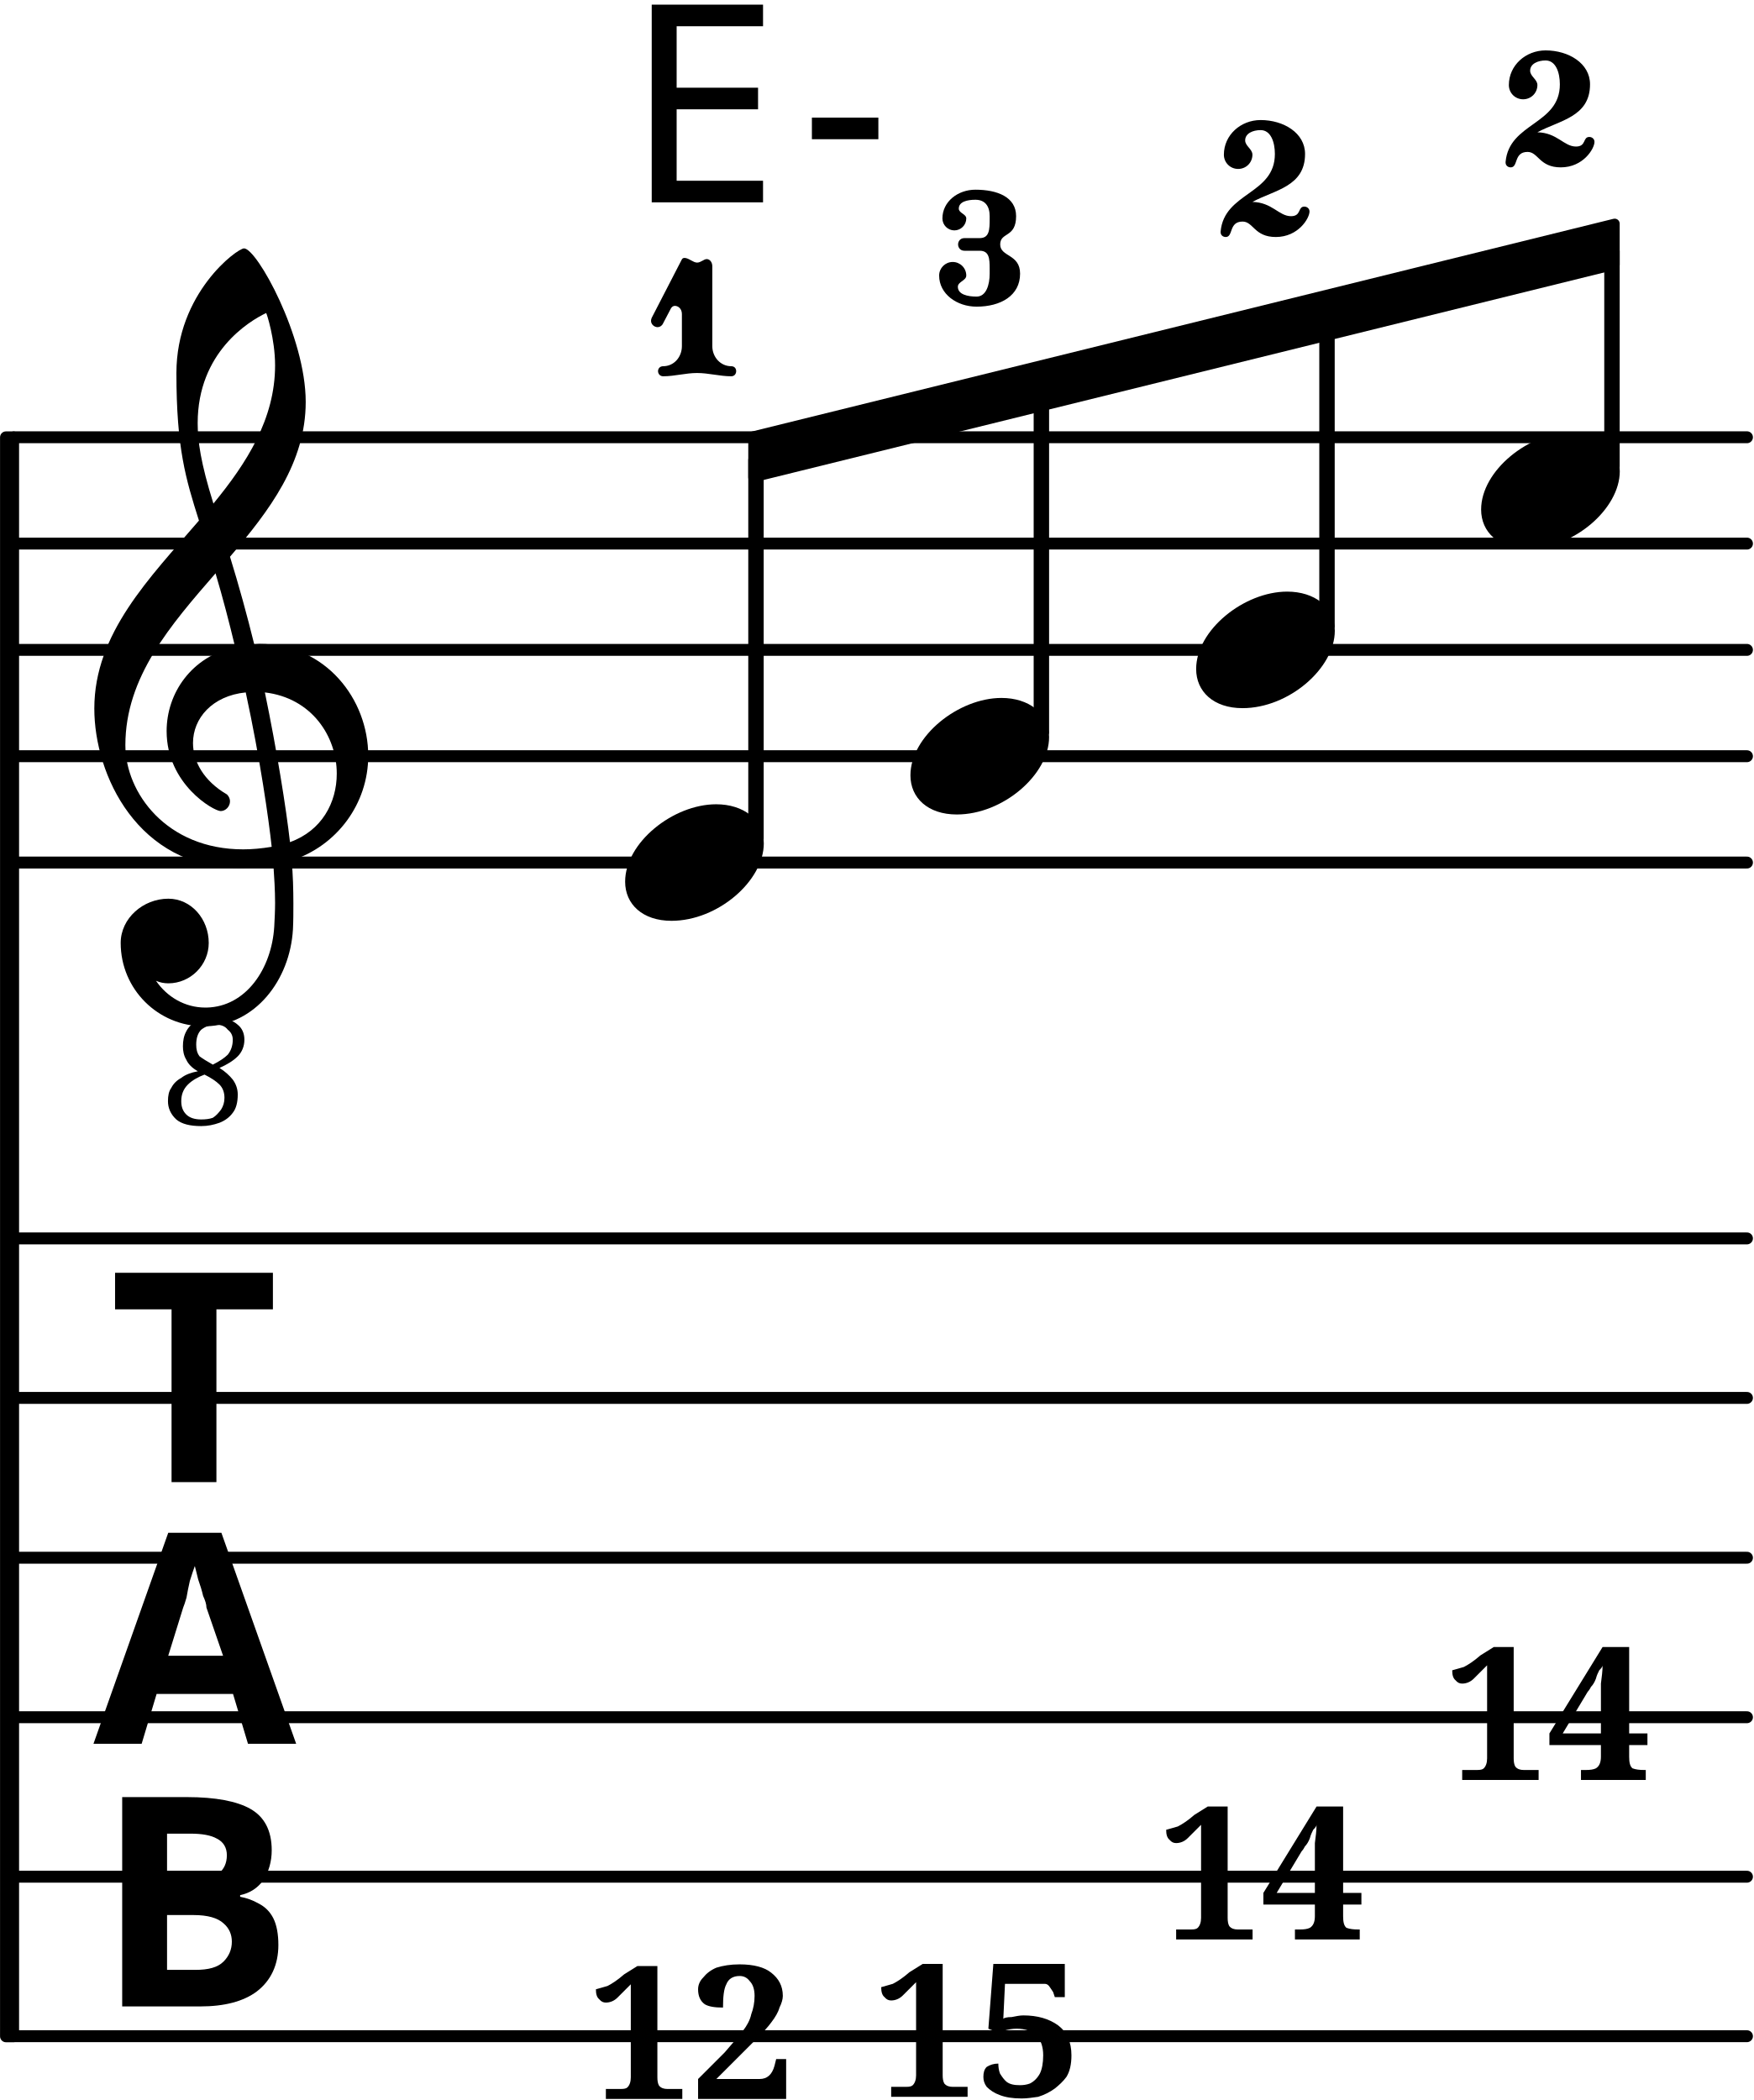
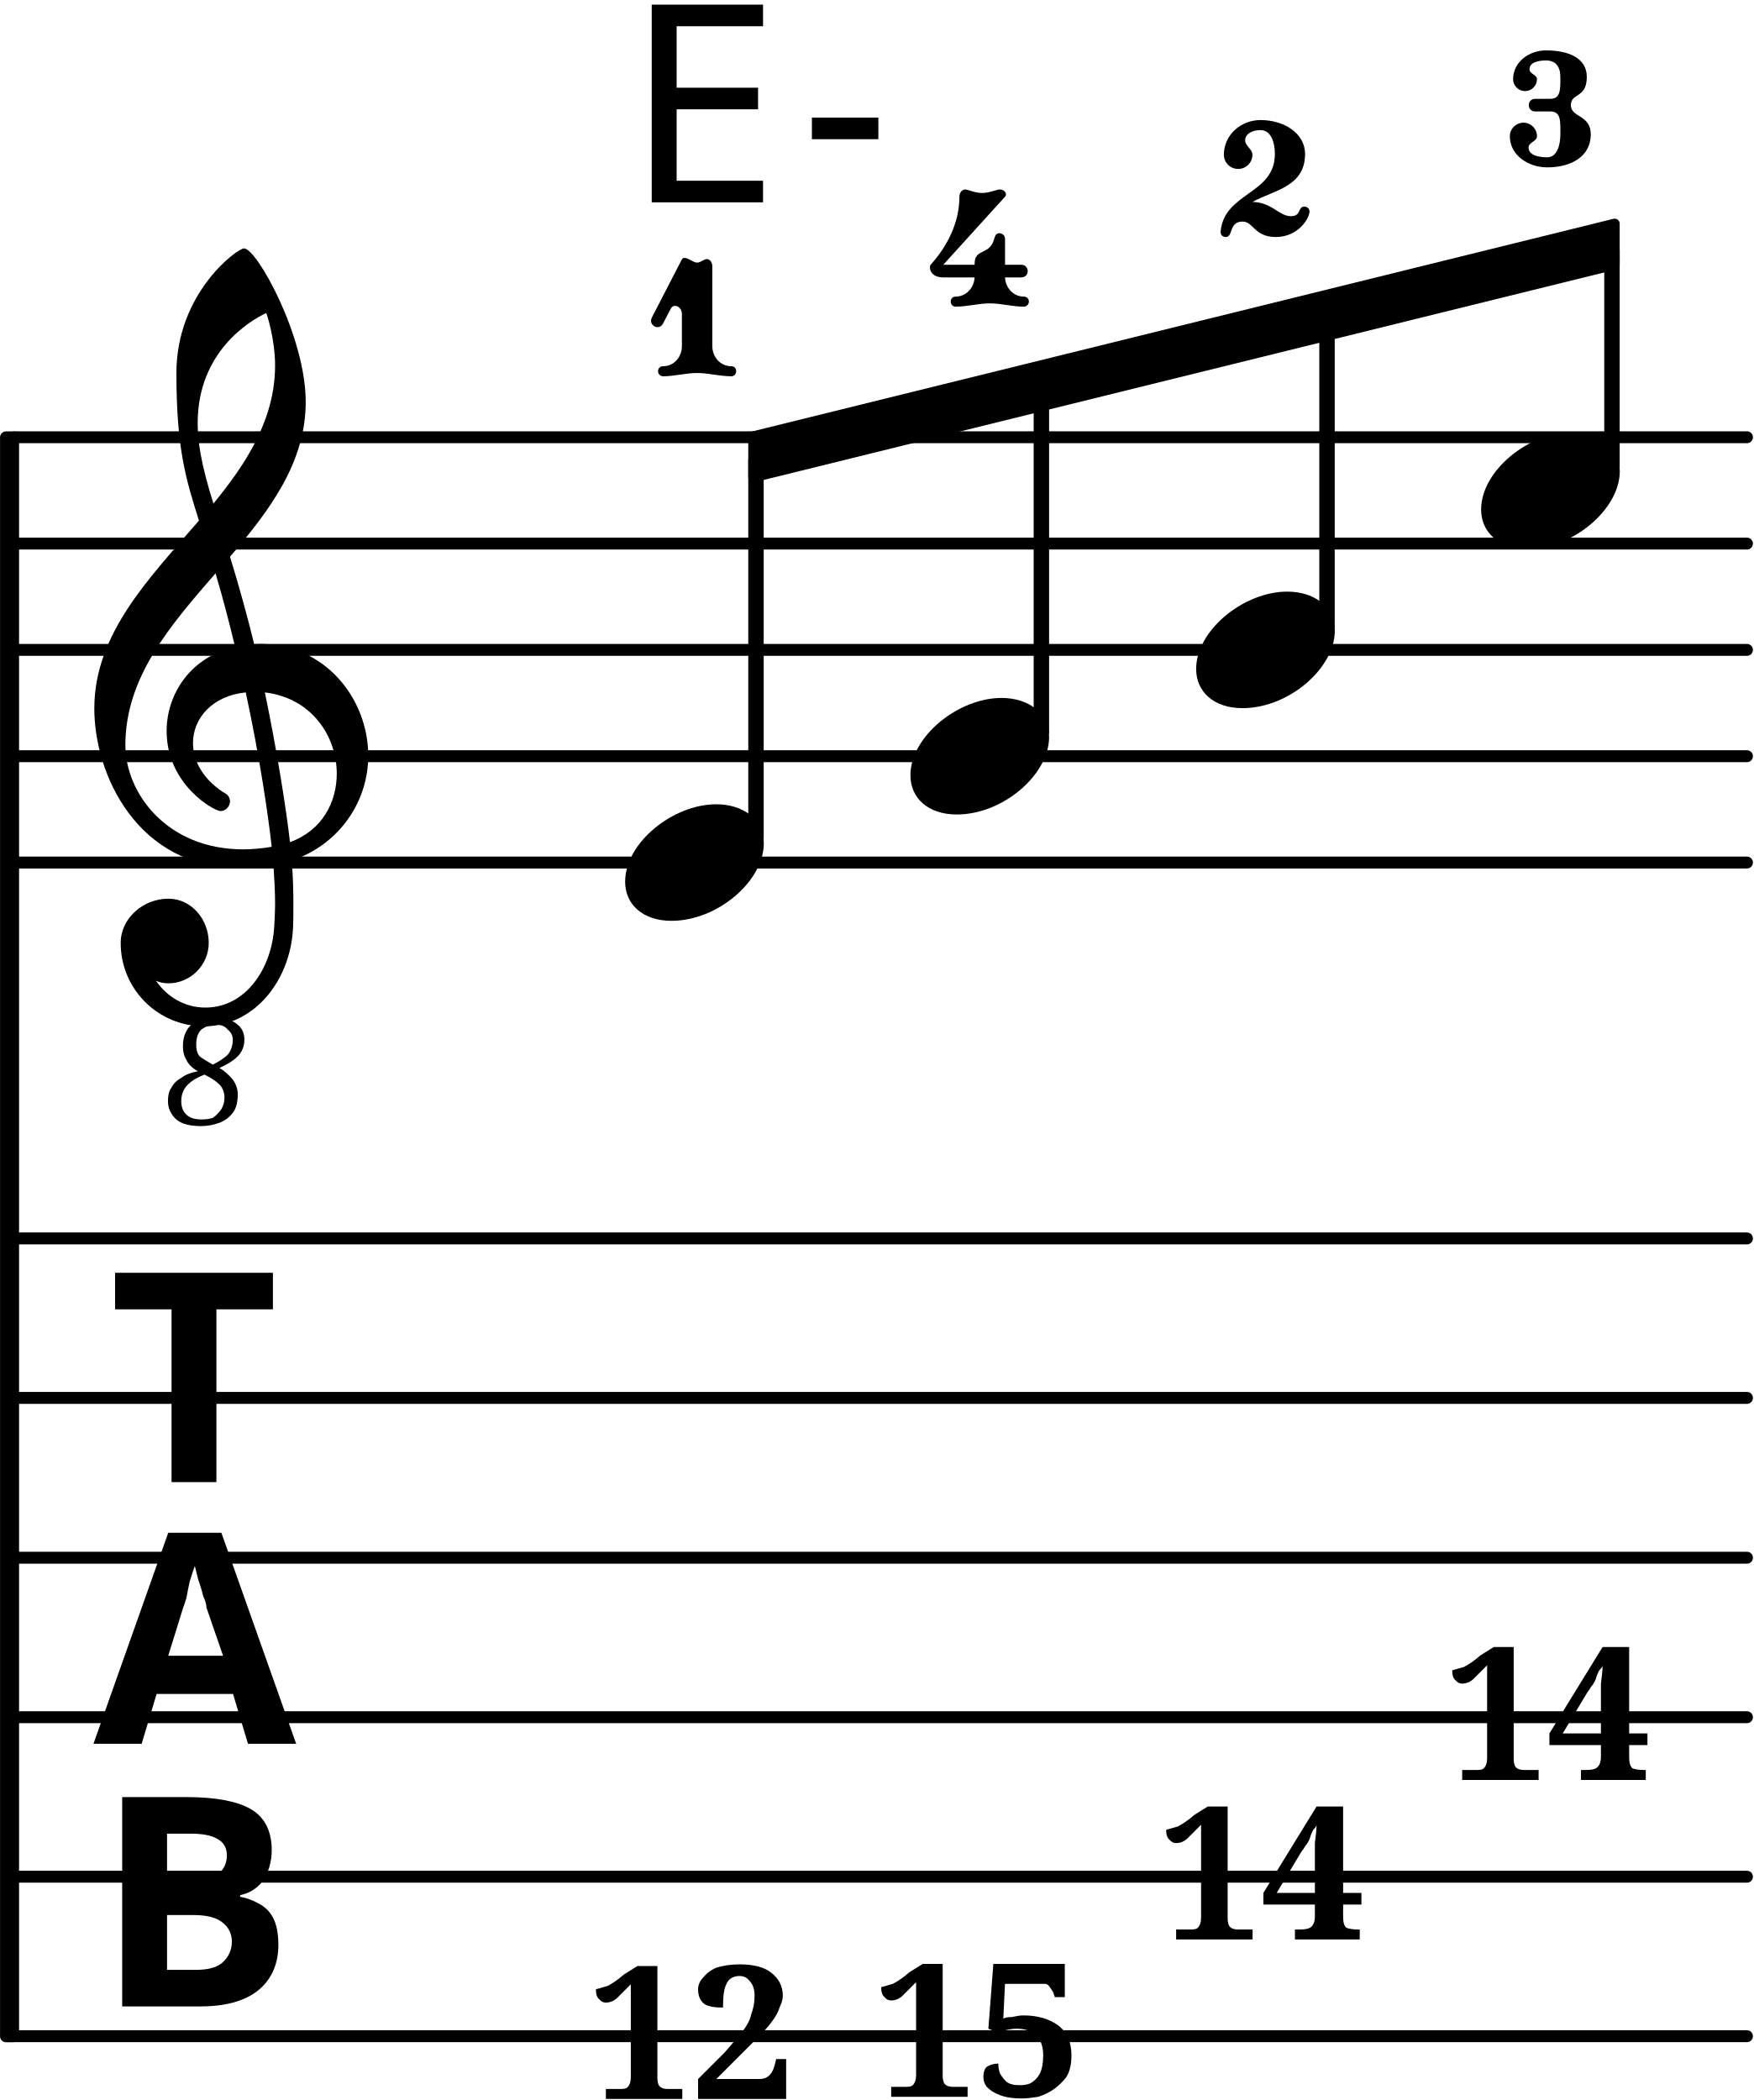
<svg xmlns="http://www.w3.org/2000/svg" preserveAspectRatio="xMidYMid meet" viewBox="-0.079 -4.21 16.49 19.75">
  <g transform="translate(0, 3.902)">
    <line stroke-linejoin="round" stroke-linecap="round" stroke-width="0.112" stroke="currentColor" x1="0.056" y1="0" x2="16.35" y2="0" />
  </g>
  <g transform="translate(0, 2.902)">
    <line stroke-linejoin="round" stroke-linecap="round" stroke-width="0.112" stroke="currentColor" x1="0.056" y1="0" x2="16.35" y2="0" />
  </g>
  <g transform="translate(0, 1.902)">
    <line stroke-linejoin="round" stroke-linecap="round" stroke-width="0.112" stroke="currentColor" x1="0.056" y1="0" x2="16.35" y2="0" />
  </g>
  <g transform="translate(0, 0.9023)">
    <line stroke-linejoin="round" stroke-linecap="round" stroke-width="0.112" stroke="currentColor" x1="0.056" y1="0" x2="16.35" y2="0" />
  </g>
  <g transform="translate(0, -0.0977)">
    <line stroke-linejoin="round" stroke-linecap="round" stroke-width="0.112" stroke="currentColor" x1="0.056" y1="0" x2="16.35" y2="0" />
  </g>
  <g transform="translate(0, 14.94)">
    <line stroke-linejoin="round" stroke-linecap="round" stroke-width="0.112" stroke="currentColor" x1="0.056" y1="0" x2="16.35" y2="0" />
  </g>
  <g transform="translate(0, 13.44)">
    <line stroke-linejoin="round" stroke-linecap="round" stroke-width="0.112" stroke="currentColor" x1="0.056" y1="0" x2="16.35" y2="0" />
  </g>
  <g transform="translate(0, 11.94)">
    <line stroke-linejoin="round" stroke-linecap="round" stroke-width="0.112" stroke="currentColor" x1="0.056" y1="0" x2="16.35" y2="0" />
  </g>
  <g transform="translate(0, 10.44)">
    <line stroke-linejoin="round" stroke-linecap="round" stroke-width="0.112" stroke="currentColor" x1="0.056" y1="0" x2="16.35" y2="0" />
  </g>
  <g transform="translate(0, 8.937)">
    <line stroke-linejoin="round" stroke-linecap="round" stroke-width="0.112" stroke="currentColor" x1="0.056" y1="0" x2="16.35" y2="0" />
  </g>
  <g transform="translate(0, 7.437)">
    <line stroke-linejoin="round" stroke-linecap="round" stroke-width="0.112" stroke="currentColor" x1="0.056" y1="0" x2="16.35" y2="0" />
  </g>
  <g transform="translate(6.958, 0.0865)">
    <polygon stroke-linejoin="round" stroke-linecap="round" stroke-width="0.094" fill="currentColor" stroke="currentColor" points="8.148 -2.193 8.148 -1.807 0.047 0.193 0.047 -0.193" />
  </g>
  <g transform="translate(5.8, -2.307)">
    <text font-family="sans" font-size="2.616" text-anchor="start" fill="currentColor">
      <tspan>E</tspan>
    </text>
  </g>
  <g transform="translate(7.447, -2.307)">
    <text font-family="sans" font-size="2.616" text-anchor="start" fill="currentColor">
      <tspan>-</tspan>
    </text>
  </g>
  <g transform="translate(5.8, 3.902)">
    <path transform="scale(0.004, -0.004)" d="M0 -45c0 92 113 182 214 182c64 0 112 -36 112 -92c0 -88 -108 -182 -217 -182c-68 0 -109 39 -109 92z" fill="currentColor" />
  </g>
  <g transform="translate(6.05, -0.6712)">
    <path transform="scale(0.0022, -0.0022)" d="M194 486c16 0 29 15 41 15c13 0 24 -13 24 -31v-341c0 -47 35 -86 81 -86c14 0 21 -10 21 -21s-7 -22 -21 -22c-49 0 -97 14 -146 14s-96 -14 -145 -14c-14 0 -22 11 -22 22s8 21 22 21c46 0 80 39 80 86v137c0 23 -16 35 -30 35c-7 0 -13 -4 -17 -11l-34 -65 c-5 -10 -14 -15 -23 -15c-14 0 -28 12 -28 27c0 4 1 8 3 13l129 250c2 4 7 6 11 6c18 0 37 -20 54 -20z" fill="currentColor" />
  </g>
  <g transform="translate(0.8, 2.902)">
    <path transform="scale(0.004, -0.004)" d="M265 -635h-5c-108 0 -196 87 -196 196c0 58 53 104 112 104c54 0 95 -48 95 -104c0 -52 -43 -95 -95 -95c-10 0 -20 2 -29 6c26 -38 68 -63 116 -63h3zM403 150c28 -135 50 -272 59 -352c75 27 110 93 110 161c0 88 -59 178 -169 191zM75 26c0 -112 97 -245 277 -245 c21 0 43 2 67 6c-7 65 -27 206 -61 363c-79 -8 -124 -61 -124 -119c0 -43 25 -89 80 -121c5 -5 7 -11 7 -16c0 -12 -10 -23 -22 -23c-16 0 -127 63 -127 188c0 89 58 175 161 198c-14 58 -29 116 -46 173c-106 -122 -212 -244 -212 -404zM354 1194c30 0 145 -207 145 -361 c0 -143 -85 -255 -178 -364c21 -68 40 -137 57 -206c4 0 8 1 12 1c156 0 256 -130 256 -263c0 -113 -74 -212 -180 -246c3 -34 4 -68 4 -102c0 -20 0 -40 -1 -60c-7 -120 -89 -225 -204 -228l1 44c93 2 153 92 159 190c1 19 2 37 2 56c0 30 -2 60 -4 90 c-28 -5 -54 -8 -79 -8c-240 0 -342 219 -342 375c0 177 130 307 246 442c-31 98 -53 170 -53 347c0 188 143 293 159 293zM427 919c0 62 -20 123 -21 123c-40 -19 -161 -92 -161 -259c0 -42 7 -93 37 -189c78 95 145 199 145 325z" fill="currentColor" />
  </g>
  <g transform="translate(1.485, 6.365)">
    <text font-family="serif" font-style="italic" font-size="1.386" text-anchor="start" fill="currentColor">
      <tspan>8</tspan>
    </text>
  </g>
  <g transform="translate(5.447, 15.53)">
    <text font-family="serif" font-weight="bold" font-size="1.746" text-anchor="start" fill="currentColor">
      <tspan>12</tspan>
    </text>
  </g>
  <g transform="translate(0.9406, 9.729)">
    <text font-family="sans" font-weight="bold" font-size="2.772" text-anchor="start" fill="currentColor">
      <tspan>T</tspan>
    </text>
  </g>
  <g transform="translate(0.8, 12.19)">
    <text font-family="sans" font-weight="bold" font-size="2.772" text-anchor="start" fill="currentColor">
      <tspan>A</tspan>
    </text>
  </g>
  <g transform="translate(0.8201, 14.66)">
    <text font-family="sans" font-weight="bold" font-size="2.772" text-anchor="start" fill="currentColor">
      <tspan>B</tspan>
    </text>
  </g>
  <g transform="translate(7.03, 1.902)">
    <rect x="-0.072" y="-1.833" width="0.145" height="3.654" ry="0.047" fill="currentColor" />
  </g>
  <g transform="translate(8.483, 2.902)">
    <path transform="scale(0.004, -0.004)" d="M0 -45c0 92 113 182 214 182c64 0 112 -36 112 -92c0 -88 -108 -182 -217 -182c-68 0 -109 39 -109 92z" fill="currentColor" />
  </g>
-   <g transform="translate(8.753, -1.326)">
-     <path transform="scale(0.0022, -0.0022)" d="M261 266c0 -54 85 -40 85 -125c0 -94 -83 -141 -186 -141c-84 0 -160 54 -160 133c0 32 26 58 58 58s58 -26 58 -58c0 -22 -36 -26 -36 -48c0 -33 42 -42 80 -42c41 0 56 50 56 98v21c0 44 -2 77 -43 77h-65c-18 0 -27 14 -27 27s9 27 27 27h65c42 0 43 36 43 83v11 c0 43 -20 70 -61 70c-34 0 -71 -8 -71 -38c0 -19 32 -23 32 -42c0 -28 -23 -51 -51 -51s-51 23 -51 51c0 72 66 123 141 123c93 0 174 -31 174 -113c0 -94 -68 -67 -68 -121z" fill="currentColor" />
+   <g transform="translate(8.673, -1.326)">
+     <path transform="scale(0.0022, -0.0022)" d="M148 501c10 0 41 -15 72 -15c32 0 63 15 76 15c15 0 26 -11 26 -21c0 -4 -1 -7 -4 -10l-264 -291h134v4c0 60 50 41 75 85c7 11 8 24 14 36c3 7 10 10 17 10c11 0 24 -8 24 -25v-110h70c18 0 27 -14 27 -27s-9 -27 -27 -27h-70c2 -45 36 -82 80 -82c14 0 22 -10 22 -21 s-8 -22 -22 -22c-49 0 -96 14 -145 14s-97 -14 -146 -14c-14 0 -21 11 -21 22s7 21 21 21c44 0 79 37 81 82h-134c-43 0 -57 25 -57 42c0 5 1 10 3 12c73 81 123 182 123 291c0 17 11 31 25 31z" fill="currentColor" />
  </g>
  <g transform="translate(8.13, 15.51)">
    <text font-family="serif" font-weight="bold" font-size="1.746" text-anchor="start" fill="currentColor">
      <tspan>15</tspan>
    </text>
  </g>
  <g transform="translate(9.714, 1.902)">
    <rect x="-0.072" y="-2.488" width="0.145" height="3.309" ry="0.047" fill="currentColor" />
  </g>
  <g transform="translate(11.17, 1.902)">
    <path transform="scale(0.004, -0.004)" d="M0 -45c0 92 113 182 214 182c64 0 112 -36 112 -92c0 -88 -108 -182 -217 -182c-68 0 -109 39 -109 92z" fill="currentColor" />
  </g>
  <g transform="translate(11.4, -1.981)">
    <path transform="scale(0.0022, -0.0022)" d="M94 66c-60 0 -39 -66 -72 -66c-11 0 -22 7 -22 21v2c15 169 232 158 232 332c0 50 -17 102 -61 102c-33 0 -66 -14 -66 -44c0 -24 31 -37 31 -61c0 -34 -27 -61 -61 -61s-61 27 -61 61c0 84 72 148 157 148c98 0 190 -55 190 -145c0 -140 -131 -154 -225 -205 c85 -2 113 -61 165 -61c45 0 28 41 57 41c11 0 22 -8 22 -21c0 -29 -48 -109 -144 -109c-92 0 -96 66 -142 66z" fill="currentColor" />
  </g>
  <g transform="translate(10.81, 14.03)">
    <text font-family="serif" font-weight="bold" font-size="1.746" text-anchor="start" fill="currentColor">
      <tspan>14</tspan>
    </text>
  </g>
  <g transform="translate(12.4, 1.902)">
    <rect x="-0.072" y="-3.143" width="0.145" height="2.964" ry="0.047" fill="currentColor" />
  </g>
  <g transform="translate(13.85, 0.4023)">
    <path transform="scale(0.004, -0.004)" d="M0 -45c0 92 113 182 214 182c64 0 112 -36 112 -92c0 -88 -108 -182 -217 -182c-68 0 -109 39 -109 92z" fill="currentColor" />
  </g>
-   <g transform="translate(14.08, -2.636)">
-     <path transform="scale(0.0022, -0.0022)" d="M94 66c-60 0 -39 -66 -72 -66c-11 0 -22 7 -22 21v2c15 169 232 158 232 332c0 50 -17 102 -61 102c-33 0 -66 -14 -66 -44c0 -24 31 -37 31 -61c0 -34 -27 -61 -61 -61s-61 27 -61 61c0 84 72 148 157 148c98 0 190 -55 190 -145c0 -140 -131 -154 -225 -205 c85 -2 113 -61 165 -61c45 0 28 41 57 41c11 0 22 -8 22 -21c0 -29 -48 -109 -144 -109c-92 0 -96 66 -142 66z" fill="currentColor" />
+   <g transform="translate(14.12, -2.636)">
+     <path transform="scale(0.0022, -0.0022)" d="M261 266c0 -54 85 -40 85 -125c0 -94 -83 -141 -186 -141c-84 0 -160 54 -160 133c0 32 26 58 58 58s58 -26 58 -58c0 -22 -36 -26 -36 -48c0 -33 42 -42 80 -42c41 0 56 50 56 98v21c0 44 -2 77 -43 77h-65c-18 0 -27 14 -27 27s9 27 27 27h65c42 0 43 36 43 83v11 c0 43 -20 70 -61 70c-34 0 -71 -8 -71 -38c0 -19 32 -23 32 -42c0 -28 -23 -51 -51 -51s-51 23 -51 51c0 72 66 123 141 123c93 0 174 -31 174 -113c0 -94 -68 -67 -68 -121z" fill="currentColor" />
  </g>
  <g transform="translate(13.5, 12.53)">
    <text font-family="serif" font-weight="bold" font-size="1.746" text-anchor="start" fill="currentColor">
      <tspan>14</tspan>
    </text>
  </g>
  <g transform="translate(15.08, 1.902)">
    <rect x="-0.072" y="-3.798" width="0.145" height="2.119" ry="0.047" fill="currentColor" />
  </g>
  <g transform="translate(-0.0786, 7.42)">
    <rect x="0" y="-7.573" width="0.179" height="15.15" ry="0.056" fill="currentColor" />
  </g>
</svg>
